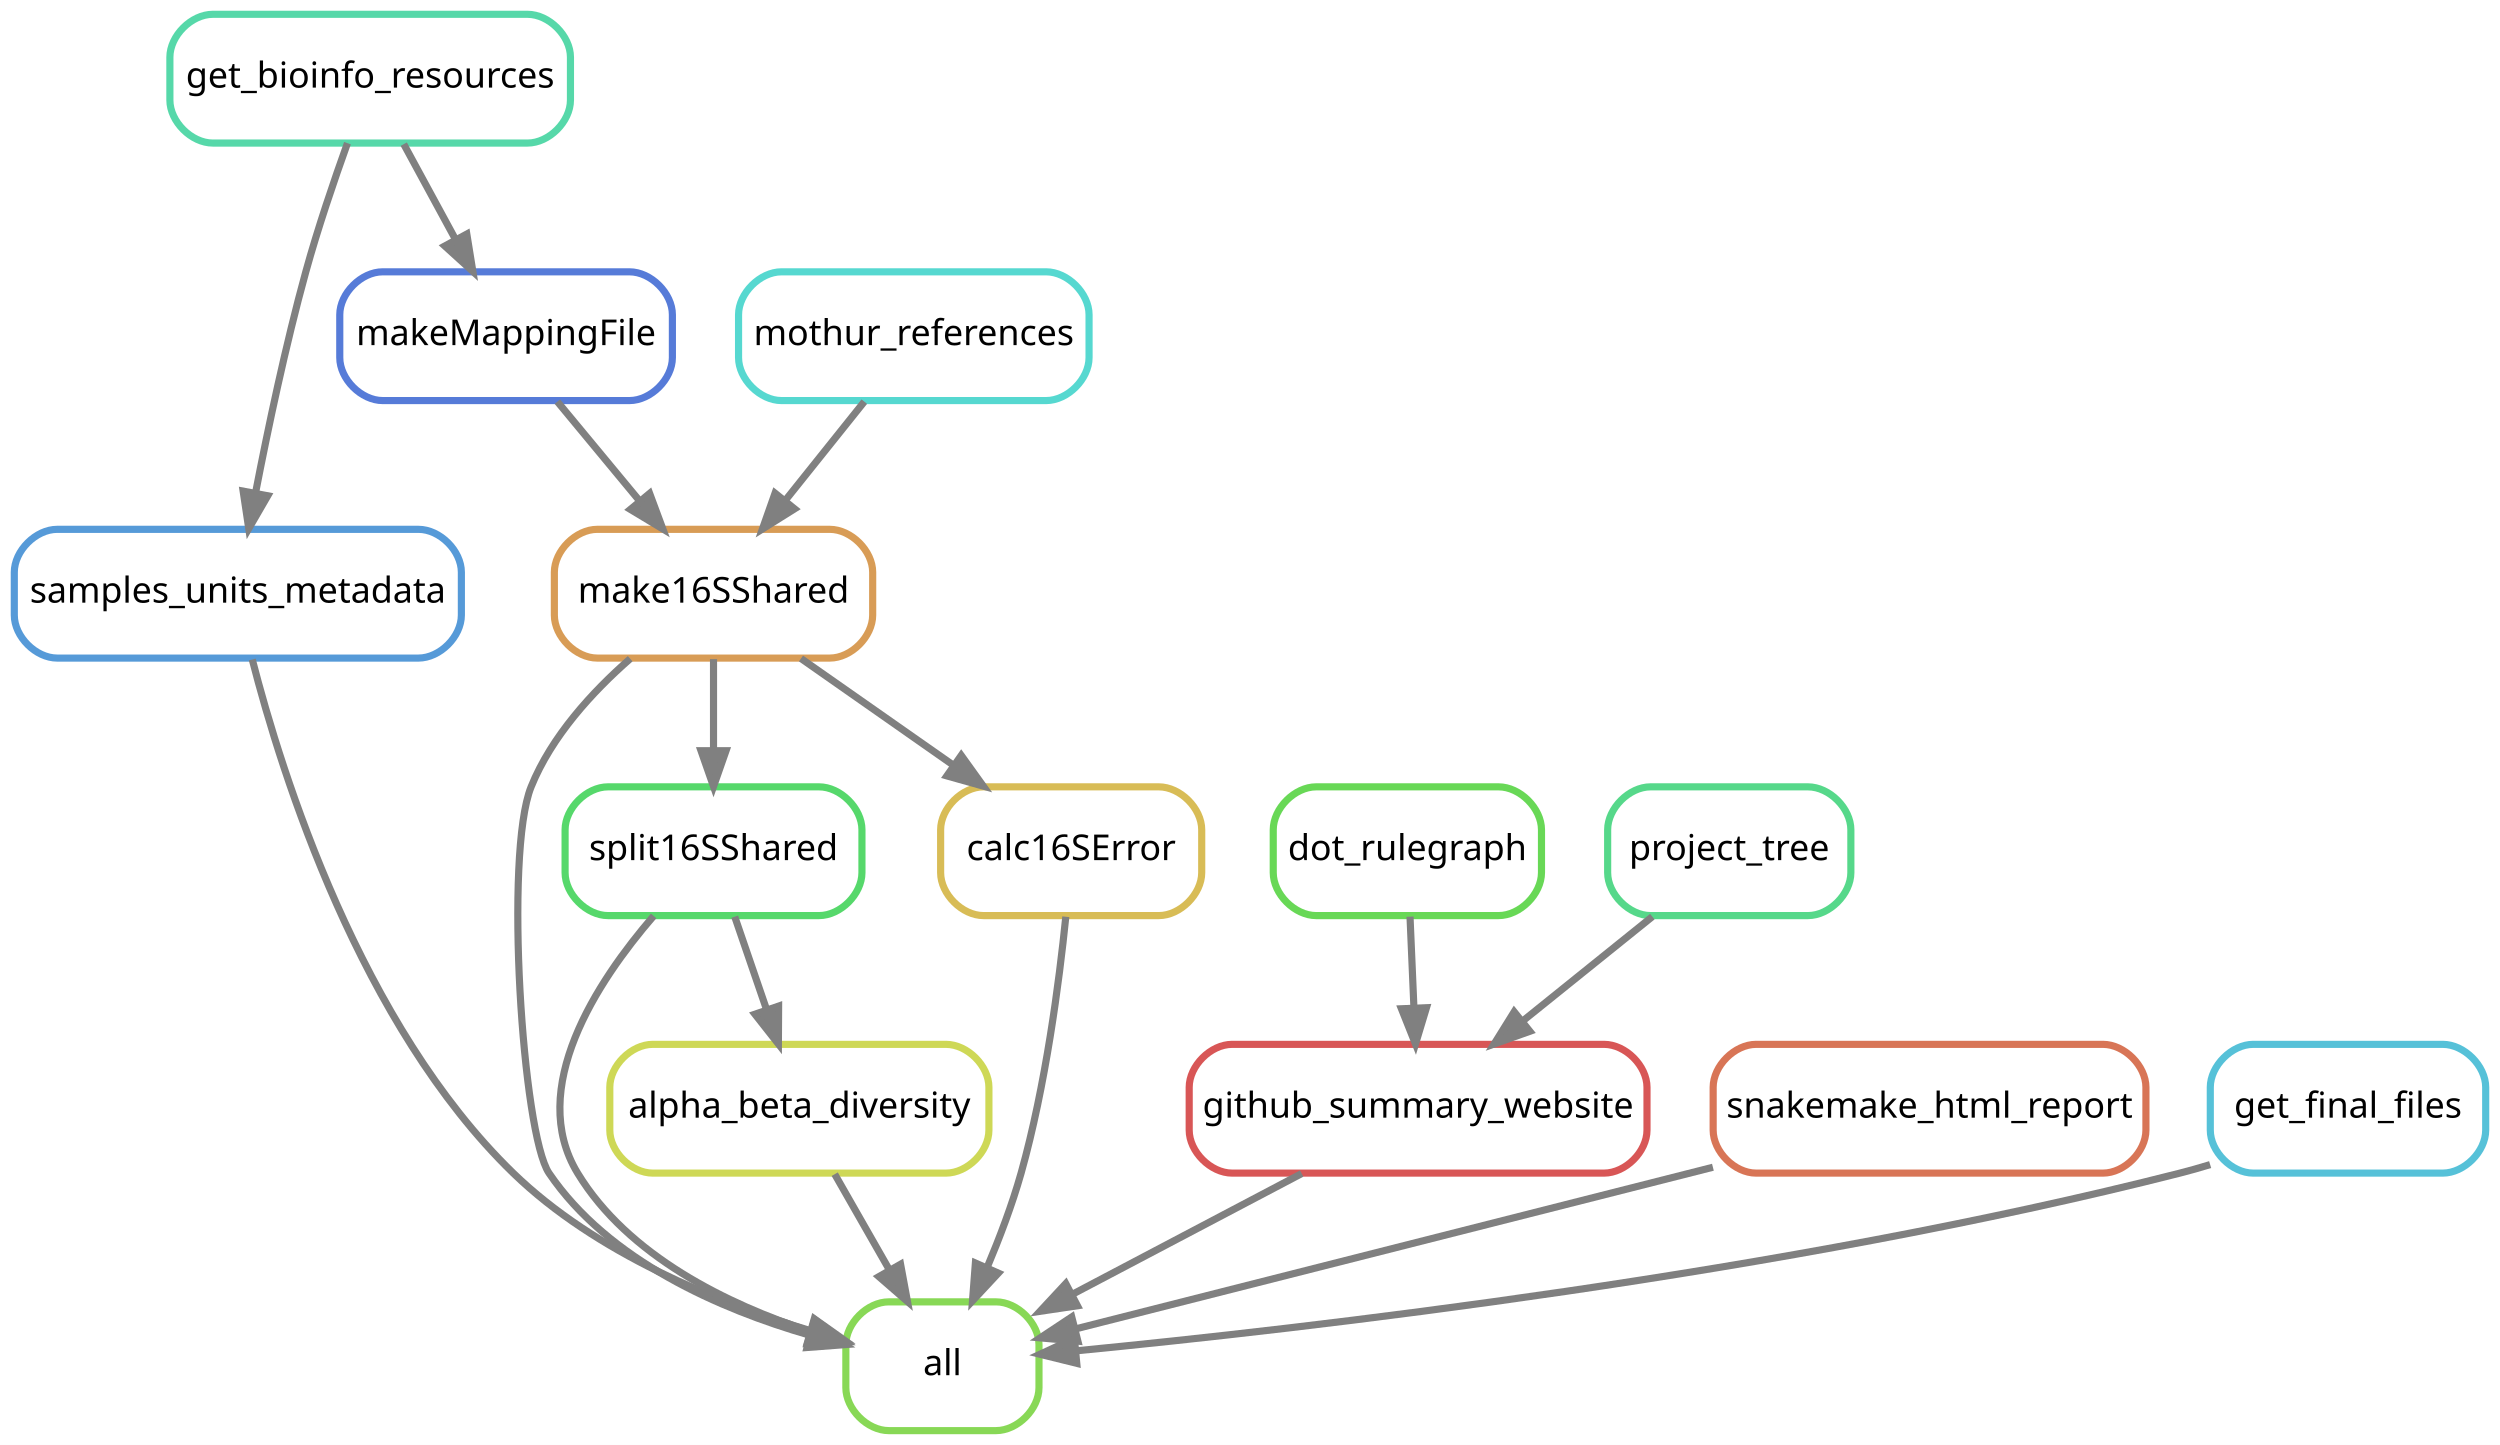
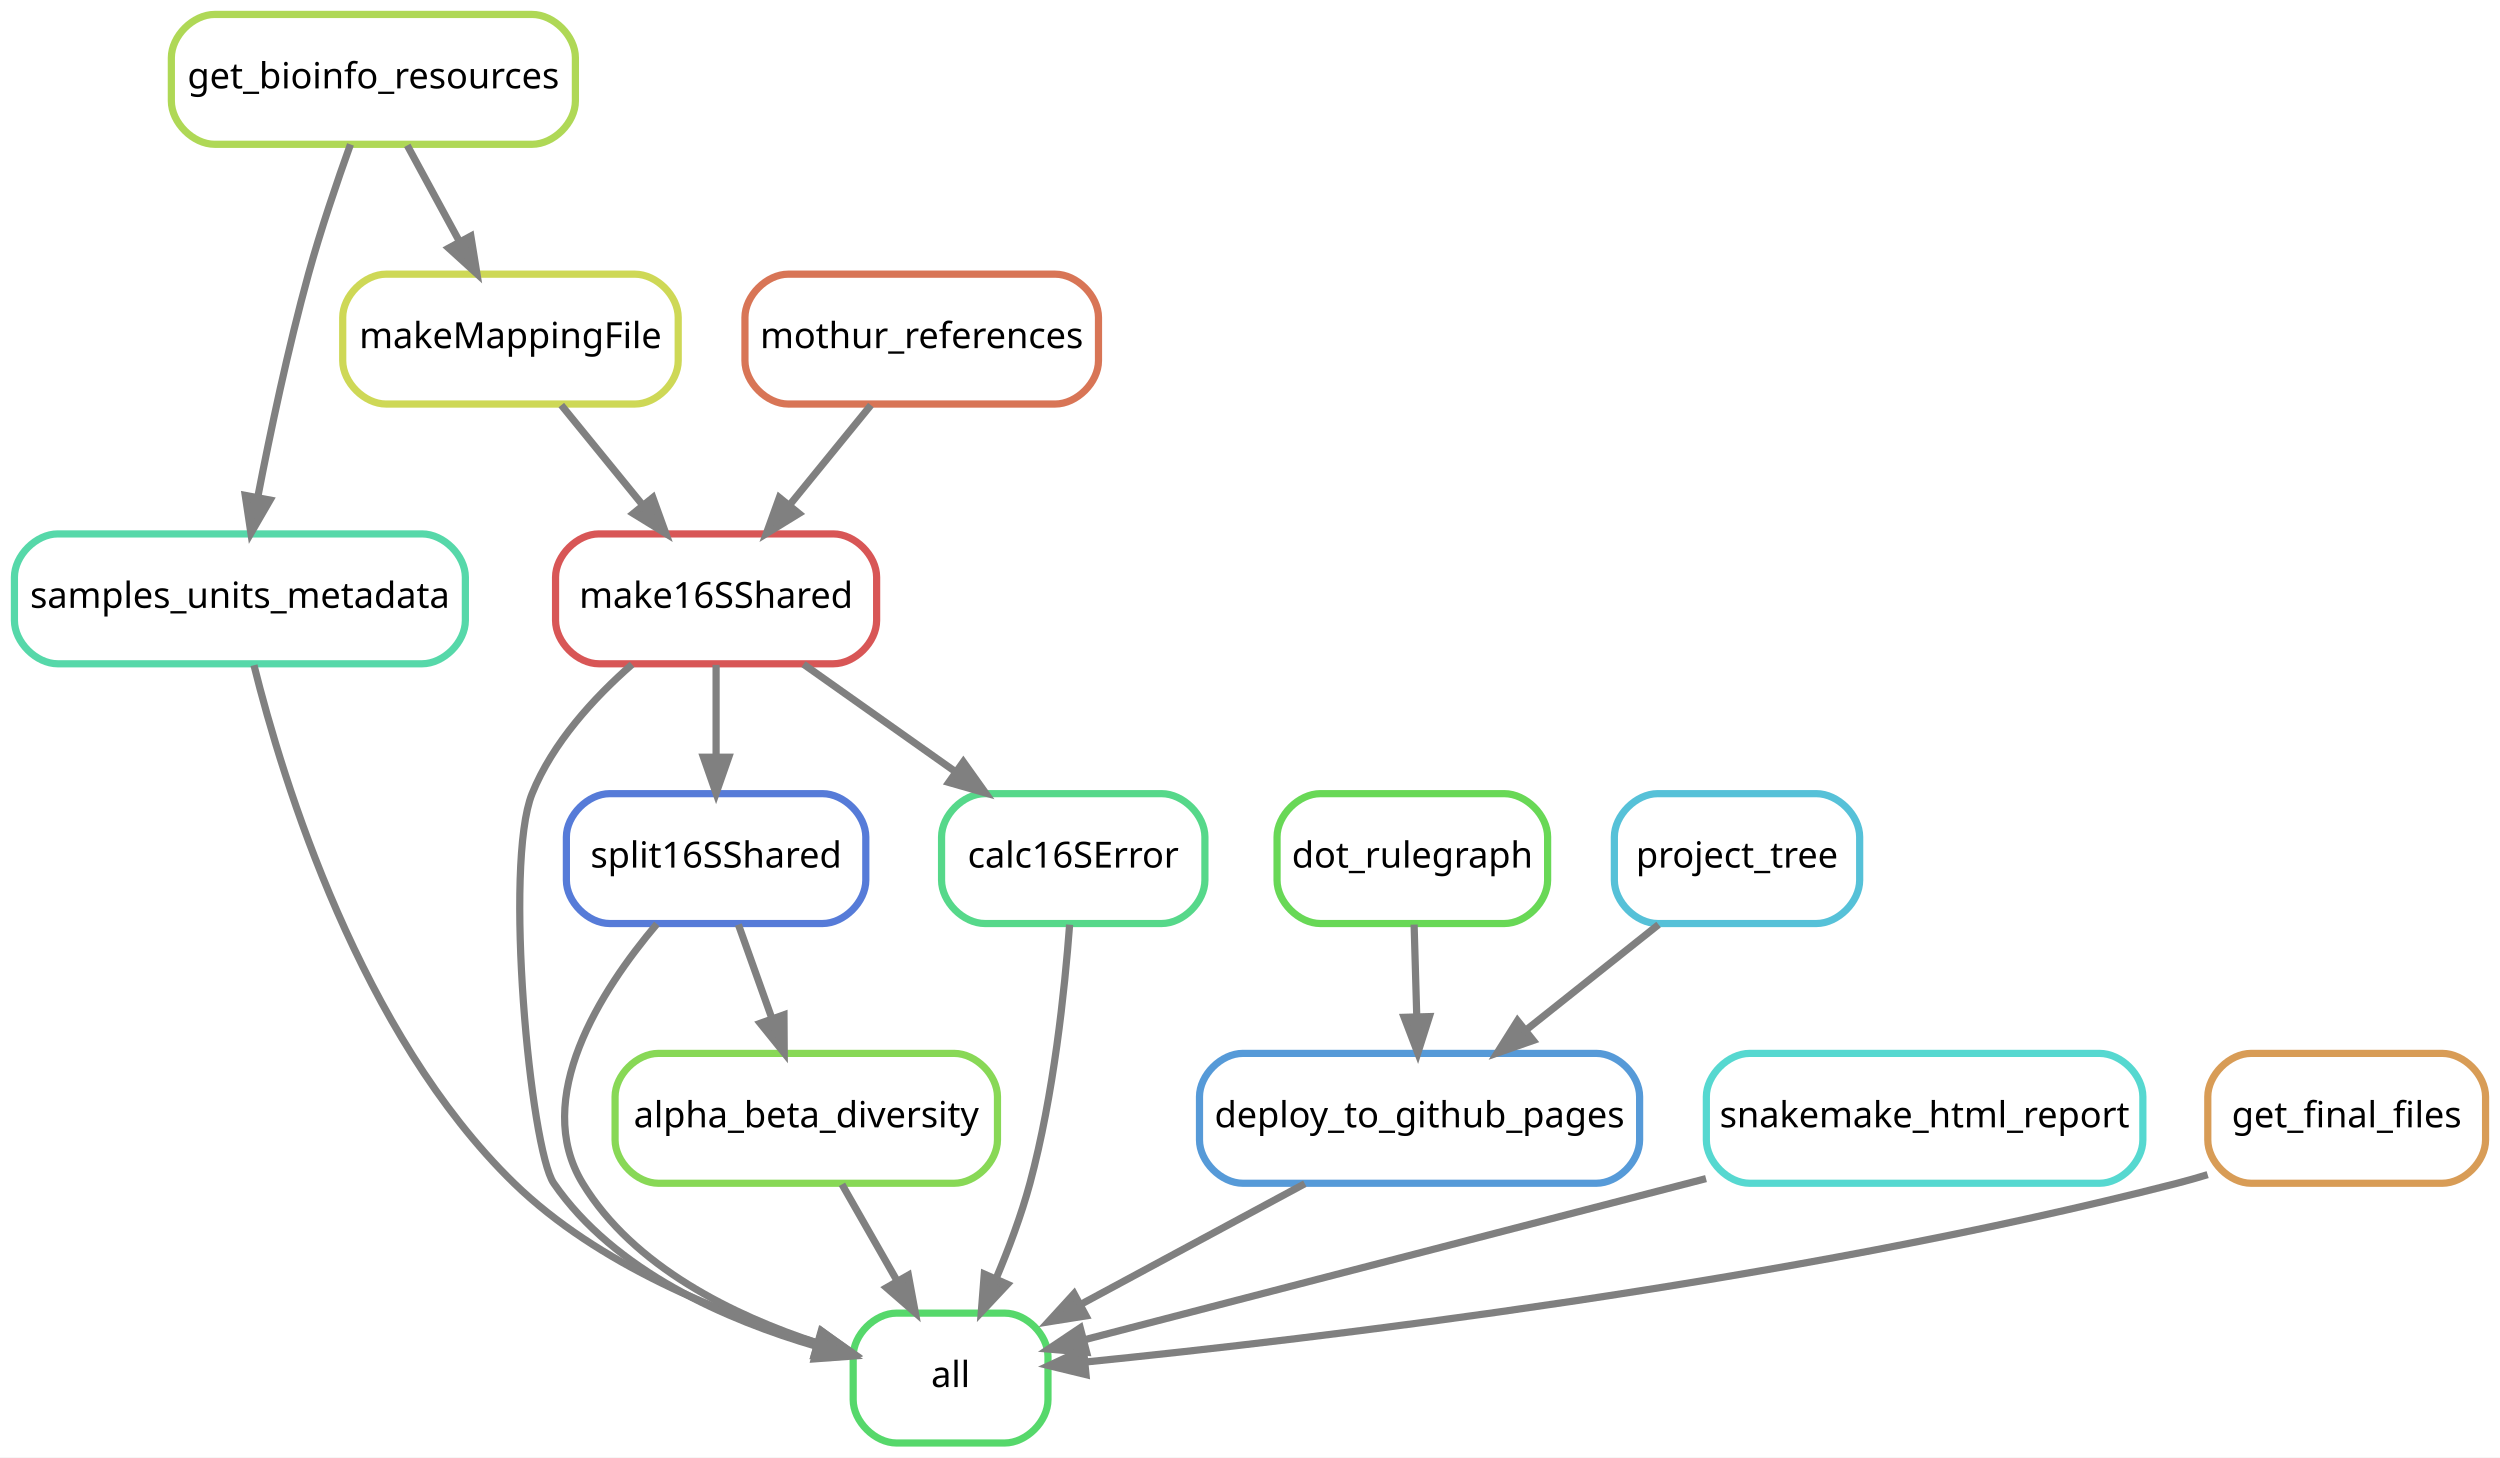
- <svg xmlns="http://www.w3.org/2000/svg" width="699pt" height="404pt" viewBox="0.00 0.00 699.00 404.00">
+ <svg xmlns="http://www.w3.org/2000/svg" width="693pt" height="404pt" viewBox="0.00 0.00 693.00 404.00">
  <g id="graph0" class="graph" transform="scale(1 1) rotate(0) translate(4 400)">
-     <polygon fill="white" stroke="none" points="-4,4 -4,-400 695,-400 695,4 -4,4" />
+     <polygon fill="white" stroke="none" points="-4,4 -4,-400 689,-400 689,4 -4,4" />
    <g id="node1" class="node">
-       <path fill="none" stroke="#88d856" stroke-width="2" d="M274.5,-36C274.5,-36 244.5,-36 244.5,-36 238.5,-36 232.5,-30 232.5,-24 232.5,-24 232.5,-12 232.5,-12 232.5,-6 238.5,0 244.5,0 244.5,0 274.5,0 274.5,0 280.5,0 286.5,-6 286.5,-12 286.5,-12 286.5,-24 286.5,-24 286.5,-30 280.5,-36 274.5,-36" />
+       <path fill="none" stroke="#56d86b" stroke-width="2" d="M274.5,-36C274.5,-36 244.5,-36 244.5,-36 238.5,-36 232.5,-30 232.5,-24 232.5,-24 232.5,-12 232.5,-12 232.5,-6 238.5,0 244.5,0 244.5,0 274.5,0 274.5,0 280.5,0 286.5,-6 286.5,-12 286.5,-12 286.5,-24 286.5,-24 286.5,-30 280.5,-36 274.5,-36" />
      <text text-anchor="middle" x="259.5" y="-15.5" font-family="sans" font-size="10.00">all</text>
    </g>
    <g id="node2" class="node">
-       <path fill="none" stroke="#569ad8" stroke-width="2" d="M113,-252C113,-252 12,-252 12,-252 6,-252 0,-246 0,-240 0,-240 0,-228 0,-228 0,-222 6,-216 12,-216 12,-216 113,-216 113,-216 119,-216 125,-222 125,-228 125,-228 125,-240 125,-240 125,-246 119,-252 113,-252" />
+       <path fill="none" stroke="#56d8a9" stroke-width="2" d="M113,-252C113,-252 12,-252 12,-252 6,-252 0,-246 0,-240 0,-240 0,-228 0,-228 0,-222 6,-216 12,-216 12,-216 113,-216 113,-216 119,-216 125,-222 125,-228 125,-228 125,-240 125,-240 125,-246 119,-252 113,-252" />
      <text text-anchor="middle" x="62.5" y="-231.5" font-family="sans" font-size="10.00">samples_units_metadata</text>
    </g>
-     <g id="edge8" class="edge">
-       <path fill="none" stroke="grey" stroke-width="2" d="M66.53,-215.61C74.84,-183.27 96.8,-113.42 139.5,-72 162.52,-49.67 196.52,-35.87 222.46,-27.97" />
-       <polygon fill="grey" stroke="grey" stroke-width="2" points="223.67,-31.26 232.31,-25.13 221.74,-24.54 223.67,-31.26" />
+     <g id="edge5" class="edge">
+       <path fill="none" stroke="grey" stroke-width="2" d="M66.4,-215.6C74.47,-183.25 95.95,-113.37 138.5,-72 161.73,-49.42 196.16,-35.62 222.36,-27.79" />
+       <polygon fill="grey" stroke="grey" stroke-width="2" points="223.64,-31.06 232.31,-24.98 221.74,-24.33 223.64,-31.06" />
    </g>
    <g id="node3" class="node">
-       <path fill="none" stroke="#56d8a9" stroke-width="2" d="M143.5,-396C143.5,-396 55.5,-396 55.5,-396 49.5,-396 43.5,-390 43.5,-384 43.5,-384 43.5,-372 43.5,-372 43.5,-366 49.5,-360 55.5,-360 55.5,-360 143.5,-360 143.5,-360 149.5,-360 155.5,-366 155.5,-372 155.5,-372 155.5,-384 155.5,-384 155.5,-390 149.5,-396 143.5,-396" />
+       <path fill="none" stroke="#afd856" stroke-width="2" d="M143.5,-396C143.5,-396 55.5,-396 55.5,-396 49.5,-396 43.5,-390 43.5,-384 43.5,-384 43.5,-372 43.5,-372 43.5,-366 49.5,-360 55.5,-360 55.5,-360 143.5,-360 143.5,-360 149.5,-360 155.5,-366 155.5,-372 155.5,-372 155.5,-384 155.5,-384 155.5,-390 149.5,-396 143.5,-396" />
      <text text-anchor="middle" x="99.5" y="-375.5" font-family="sans" font-size="10.00">get_bioinfo_resources</text>
    </g>
    <g id="edge9" class="edge">
      <path fill="none" stroke="grey" stroke-width="2" d="M93.15,-359.97C89.45,-349.66 84.86,-336.18 81.5,-324 75.87,-303.57 70.92,-280.11 67.49,-262.4" />
      <polygon fill="grey" stroke="grey" stroke-width="2" points="70.86,-261.38 65.55,-252.21 63.98,-262.68 70.86,-261.38" />
    </g>
    <g id="node5" class="node">
-       <path fill="none" stroke="#567bd8" stroke-width="2" d="M172,-324C172,-324 103,-324 103,-324 97,-324 91,-318 91,-312 91,-312 91,-300 91,-300 91,-294 97,-288 103,-288 103,-288 172,-288 172,-288 178,-288 184,-294 184,-300 184,-300 184,-312 184,-312 184,-318 178,-324 172,-324" />
+       <path fill="none" stroke="#ced856" stroke-width="2" d="M172,-324C172,-324 103,-324 103,-324 97,-324 91,-318 91,-312 91,-312 91,-300 91,-300 91,-294 97,-288 103,-288 103,-288 172,-288 172,-288 178,-288 184,-294 184,-300 184,-300 184,-312 184,-312 184,-318 178,-324 172,-324" />
      <text text-anchor="middle" x="137.5" y="-303.5" font-family="sans" font-size="10.00">makeMappingFile</text>
    </g>
    <g id="edge12" class="edge">
      <path fill="none" stroke="grey" stroke-width="2" d="M108.89,-359.7C113.26,-351.64 118.56,-341.89 123.4,-332.98" />
      <polygon fill="grey" stroke="grey" stroke-width="2" points="126.52,-334.56 128.21,-324.1 120.37,-331.22 126.52,-334.56" />
    </g>
    <g id="node4" class="node">
-       <path fill="none" stroke="#d89c56" stroke-width="2" d="M228,-252C228,-252 163,-252 163,-252 157,-252 151,-246 151,-240 151,-240 151,-228 151,-228 151,-222 157,-216 163,-216 163,-216 228,-216 228,-216 234,-216 240,-222 240,-228 240,-228 240,-240 240,-240 240,-246 234,-252 228,-252" />
-       <text text-anchor="middle" x="195.5" y="-231.5" font-family="sans" font-size="10.00">make16SShared</text>
+       <path fill="none" stroke="#d85656" stroke-width="2" d="M227,-252C227,-252 162,-252 162,-252 156,-252 150,-246 150,-240 150,-240 150,-228 150,-228 150,-222 156,-216 162,-216 162,-216 227,-216 227,-216 233,-216 239,-222 239,-228 239,-228 239,-240 239,-240 239,-246 233,-252 227,-252" />
+       <text text-anchor="middle" x="194.5" y="-231.5" font-family="sans" font-size="10.00">make16SShared</text>
    </g>
-     <g id="edge3" class="edge">
-       <path fill="none" stroke="grey" stroke-width="2" d="M172.2,-215.82C161.6,-206.54 150.18,-194.09 144.5,-180 136.93,-161.22 142.1,-82.92 149.5,-72 166.12,-47.48 197.37,-33.93 222.33,-26.69" />
-       <polygon fill="grey" stroke="grey" stroke-width="2" points="223.48,-30.01 232.23,-24.04 221.67,-23.24 223.48,-30.01" />
+     <g id="edge1" class="edge">
+       <path fill="none" stroke="grey" stroke-width="2" d="M171.2,-215.82C160.6,-206.54 149.18,-194.09 143.5,-180 135.6,-160.4 142.97,-81.49 149.5,-72 166.29,-47.59 197.53,-34.04 222.44,-26.76" />
+       <polygon fill="grey" stroke="grey" stroke-width="2" points="223.57,-30.08 232.32,-24.1 221.75,-23.32 223.57,-30.08" />
    </g>
    <g id="node7" class="node">
-       <path fill="none" stroke="#56d86b" stroke-width="2" d="M225,-180C225,-180 166,-180 166,-180 160,-180 154,-174 154,-168 154,-168 154,-156 154,-156 154,-150 160,-144 166,-144 166,-144 225,-144 225,-144 231,-144 237,-150 237,-156 237,-156 237,-168 237,-168 237,-174 231,-180 225,-180" />
-       <text text-anchor="middle" x="195.5" y="-159.5" font-family="sans" font-size="10.00">split16SShared</text>
+       <path fill="none" stroke="#567bd8" stroke-width="2" d="M224,-180C224,-180 165,-180 165,-180 159,-180 153,-174 153,-168 153,-168 153,-156 153,-156 153,-150 159,-144 165,-144 165,-144 224,-144 224,-144 230,-144 236,-150 236,-156 236,-156 236,-168 236,-168 236,-174 230,-180 224,-180" />
+       <text text-anchor="middle" x="194.5" y="-159.5" font-family="sans" font-size="10.00">split16SShared</text>
    </g>
    <g id="edge13" class="edge">
-       <path fill="none" stroke="grey" stroke-width="2" d="M195.5,-215.7C195.5,-207.98 195.5,-198.71 195.5,-190.11" />
-       <polygon fill="grey" stroke="grey" stroke-width="2" points="199,-190.1 195.5,-180.1 192,-190.1 199,-190.1" />
+       <path fill="none" stroke="grey" stroke-width="2" d="M194.5,-215.7C194.5,-207.98 194.5,-198.71 194.5,-190.11" />
+       <polygon fill="grey" stroke="grey" stroke-width="2" points="198,-190.1 194.5,-180.1 191,-190.1 198,-190.1" />
    </g>
    <g id="node9" class="node">
-       <path fill="none" stroke="#d8bc56" stroke-width="2" d="M320,-180C320,-180 271,-180 271,-180 265,-180 259,-174 259,-168 259,-168 259,-156 259,-156 259,-150 265,-144 271,-144 271,-144 320,-144 320,-144 326,-144 332,-150 332,-156 332,-156 332,-168 332,-168 332,-174 326,-180 320,-180" />
-       <text text-anchor="middle" x="295.5" y="-159.5" font-family="sans" font-size="10.00">calc16SError</text>
+       <path fill="none" stroke="#56d88a" stroke-width="2" d="M318,-180C318,-180 269,-180 269,-180 263,-180 257,-174 257,-168 257,-168 257,-156 257,-156 257,-150 263,-144 269,-144 269,-144 318,-144 318,-144 324,-144 330,-150 330,-156 330,-156 330,-168 330,-168 330,-174 324,-180 318,-180" />
+       <text text-anchor="middle" x="293.5" y="-159.5" font-family="sans" font-size="10.00">calc16SError</text>
    </g>
    <g id="edge15" class="edge">
-       <path fill="none" stroke="grey" stroke-width="2" d="M219.96,-215.88C232.8,-206.89 248.7,-195.76 262.59,-186.03" />
-       <polygon fill="grey" stroke="grey" stroke-width="2" points="264.76,-188.79 270.94,-180.19 260.74,-183.06 264.76,-188.79" />
+       <path fill="none" stroke="grey" stroke-width="2" d="M218.72,-215.88C231.42,-206.89 247.16,-195.76 260.92,-186.03" />
+       <polygon fill="grey" stroke="grey" stroke-width="2" points="263.04,-188.82 269.19,-180.19 259,-183.11 263.04,-188.82" />
+     </g>
+     <g id="edge10" class="edge">
+       <path fill="none" stroke="grey" stroke-width="2" d="M151.59,-287.7C158.42,-279.3 166.76,-269.07 174.26,-259.86" />
+       <polygon fill="grey" stroke="grey" stroke-width="2" points="176.97,-262.07 180.57,-252.1 171.54,-257.65 176.97,-262.07" />
+     </g>
+     <g id="node6" class="node">
+       <path fill="none" stroke="#d87556" stroke-width="2" d="M288.5,-324C288.5,-324 214.5,-324 214.5,-324 208.5,-324 202.5,-318 202.5,-312 202.5,-312 202.5,-300 202.5,-300 202.5,-294 208.5,-288 214.5,-288 214.5,-288 288.5,-288 288.5,-288 294.5,-288 300.5,-294 300.5,-300 300.5,-300 300.5,-312 300.5,-312 300.5,-318 294.5,-324 288.5,-324" />
+       <text text-anchor="middle" x="251.5" y="-303.5" font-family="sans" font-size="10.00">mothur_references</text>
    </g>
    <g id="edge11" class="edge">
-       <path fill="none" stroke="grey" stroke-width="2" d="M151.84,-287.7C158.79,-279.3 167.27,-269.07 174.9,-259.86" />
-       <polygon fill="grey" stroke="grey" stroke-width="2" points="177.64,-262.04 181.33,-252.1 172.25,-257.57 177.64,-262.04" />
+       <path fill="none" stroke="grey" stroke-width="2" d="M237.41,-287.7C230.58,-279.3 222.24,-269.07 214.74,-259.86" />
+       <polygon fill="grey" stroke="grey" stroke-width="2" points="217.46,-257.65 208.43,-252.1 212.03,-262.07 217.46,-257.65" />
    </g>
-     <g id="node6" class="node">
-       <path fill="none" stroke="#56d8d0" stroke-width="2" d="M288.5,-324C288.5,-324 214.5,-324 214.5,-324 208.5,-324 202.5,-318 202.5,-312 202.5,-312 202.5,-300 202.5,-300 202.5,-294 208.5,-288 214.5,-288 214.5,-288 288.5,-288 288.5,-288 294.5,-288 300.5,-294 300.5,-300 300.5,-300 300.5,-312 300.5,-312 300.5,-318 294.5,-324 288.5,-324" />
-       <text text-anchor="middle" x="251.5" y="-303.5" font-family="sans" font-size="10.00">mothur_references</text>
-     </g>
-     <g id="edge10" class="edge">
-       <path fill="none" stroke="grey" stroke-width="2" d="M237.66,-287.7C231.01,-279.39 222.92,-269.28 215.61,-260.14" />
-       <polygon fill="grey" stroke="grey" stroke-width="2" points="218.16,-257.73 209.18,-252.1 212.7,-262.1 218.16,-257.73" />
-     </g>
-     <g id="edge6" class="edge">
-       <path fill="none" stroke="grey" stroke-width="2" d="M178.76,-143.9C162.82,-125.45 143.2,-95.55 157.5,-72 171.58,-48.82 199.45,-35.32 222.51,-27.75" />
+     <g id="edge8" class="edge">
+       <path fill="none" stroke="grey" stroke-width="2" d="M178.08,-143.87C162.45,-125.38 143.25,-95.46 157.5,-72 171.58,-48.82 199.45,-35.32 222.51,-27.75" />
      <polygon fill="grey" stroke="grey" stroke-width="2" points="223.81,-31.01 232.37,-24.76 221.78,-24.31 223.81,-31.01" />
    </g>
    <g id="node8" class="node">
-       <path fill="none" stroke="#ced856" stroke-width="2" d="M260.5,-108C260.5,-108 178.5,-108 178.5,-108 172.5,-108 166.5,-102 166.5,-96 166.5,-96 166.5,-84 166.5,-84 166.5,-78 172.5,-72 178.5,-72 178.5,-72 260.5,-72 260.5,-72 266.5,-72 272.5,-78 272.5,-84 272.5,-84 272.5,-96 272.5,-96 272.5,-102 266.5,-108 260.5,-108" />
+       <path fill="none" stroke="#88d856" stroke-width="2" d="M260.5,-108C260.5,-108 178.5,-108 178.5,-108 172.5,-108 166.5,-102 166.5,-96 166.5,-96 166.5,-84 166.5,-84 166.5,-78 172.5,-72 178.5,-72 178.5,-72 260.5,-72 260.5,-72 266.5,-72 272.5,-78 272.5,-84 272.5,-84 272.5,-96 272.5,-96 272.5,-102 266.5,-108 260.5,-108" />
      <text text-anchor="middle" x="219.5" y="-87.5" font-family="sans" font-size="10.00">alpha_beta_diversity</text>
    </g>
    <g id="edge14" class="edge">
-       <path fill="none" stroke="grey" stroke-width="2" d="M201.43,-143.7C204.11,-135.9 207.33,-126.51 210.3,-117.83" />
-       <polygon fill="grey" stroke="grey" stroke-width="2" points="213.7,-118.7 213.64,-108.1 207.08,-116.43 213.7,-118.7" />
+       <path fill="none" stroke="grey" stroke-width="2" d="M200.68,-143.7C203.5,-135.81 206.89,-126.3 210.02,-117.55" />
+       <polygon fill="grey" stroke="grey" stroke-width="2" points="213.32,-118.7 213.39,-108.1 206.73,-116.34 213.32,-118.7" />
    </g>
-     <g id="edge5" class="edge">
+     <g id="edge3" class="edge">
      <path fill="none" stroke="grey" stroke-width="2" d="M229.39,-71.7C233.99,-63.64 239.56,-53.89 244.65,-44.98" />
      <polygon fill="grey" stroke="grey" stroke-width="2" points="247.8,-46.52 249.73,-36.1 241.73,-43.05 247.8,-46.52" />
    </g>
    <g id="edge4" class="edge">
-       <path fill="none" stroke="grey" stroke-width="2" d="M294,-143.68C292.15,-125.55 288.37,-96.39 281.5,-72 279.01,-63.18 275.47,-53.85 271.96,-45.52" />
-       <polygon fill="grey" stroke="grey" stroke-width="2" points="275.13,-44.04 267.91,-36.29 268.72,-46.86 275.13,-44.04" />
+       <path fill="none" stroke="grey" stroke-width="2" d="M292.5,-143.68C291.14,-125.55 288.08,-96.38 281.5,-72 279.11,-63.15 275.6,-53.82 272.08,-45.49" />
+       <polygon fill="grey" stroke="grey" stroke-width="2" points="275.25,-44 268.01,-36.27 268.84,-46.83 275.25,-44" />
    </g>
    <g id="node10" class="node">
-       <path fill="none" stroke="#d85656" stroke-width="2" d="M444.5,-108C444.5,-108 340.5,-108 340.5,-108 334.5,-108 328.5,-102 328.5,-96 328.5,-96 328.5,-84 328.5,-84 328.5,-78 334.5,-72 340.5,-72 340.5,-72 444.5,-72 444.5,-72 450.5,-72 456.5,-78 456.5,-84 456.5,-84 456.5,-96 456.5,-96 456.5,-102 450.5,-108 444.5,-108" />
-       <text text-anchor="middle" x="392.5" y="-87.5" font-family="sans" font-size="10.00">github_summary_website</text>
+       <path fill="none" stroke="#569ad8" stroke-width="2" d="M438.5,-108C438.5,-108 340.5,-108 340.5,-108 334.5,-108 328.5,-102 328.5,-96 328.5,-96 328.5,-84 328.5,-84 328.5,-78 334.5,-72 340.5,-72 340.5,-72 438.5,-72 438.5,-72 444.5,-72 450.5,-78 450.5,-84 450.5,-84 450.5,-96 450.5,-96 450.5,-102 444.5,-108 438.5,-108" />
+       <text text-anchor="middle" x="389.5" y="-87.5" font-family="sans" font-size="10.00">deploy_to_github_pages</text>
    </g>
-     <g id="edge1" class="edge">
-       <path fill="none" stroke="grey" stroke-width="2" d="M359.96,-71.88C340.49,-61.63 315.71,-48.58 295.63,-38.01" />
-       <polygon fill="grey" stroke="grey" stroke-width="2" points="297.25,-34.91 286.77,-33.35 293.99,-41.11 297.25,-34.91" />
+     <g id="edge7" class="edge">
+       <path fill="none" stroke="grey" stroke-width="2" d="M357.7,-71.88C338.88,-61.74 314.99,-48.88 295.48,-38.37" />
+       <polygon fill="grey" stroke="grey" stroke-width="2" points="297.04,-35.24 286.58,-33.58 293.73,-41.4 297.04,-35.24" />
    </g>
    <g id="node11" class="node">
-       <path fill="none" stroke="#68d856" stroke-width="2" d="M415,-180C415,-180 364,-180 364,-180 358,-180 352,-174 352,-168 352,-168 352,-156 352,-156 352,-150 358,-144 364,-144 364,-144 415,-144 415,-144 421,-144 427,-150 427,-156 427,-156 427,-168 427,-168 427,-174 421,-180 415,-180" />
-       <text text-anchor="middle" x="389.5" y="-159.5" font-family="sans" font-size="10.00">dot_rulegraph</text>
+       <path fill="none" stroke="#68d856" stroke-width="2" d="M413,-180C413,-180 362,-180 362,-180 356,-180 350,-174 350,-168 350,-168 350,-156 350,-156 350,-150 356,-144 362,-144 362,-144 413,-144 413,-144 419,-144 425,-150 425,-156 425,-156 425,-168 425,-168 425,-174 419,-180 413,-180" />
+       <text text-anchor="middle" x="387.5" y="-159.5" font-family="sans" font-size="10.00">dot_rulegraph</text>
+     </g>
+     <g id="edge17" class="edge">
+       <path fill="none" stroke="grey" stroke-width="2" d="M387.99,-143.7C388.21,-135.98 388.48,-126.71 388.73,-118.11" />
+       <polygon fill="grey" stroke="grey" stroke-width="2" points="392.22,-118.2 389.01,-108.1 385.23,-118 392.22,-118.2" />
+     </g>
+     <g id="node12" class="node">
+       <path fill="none" stroke="#56c1d8" stroke-width="2" d="M499.5,-180C499.5,-180 455.5,-180 455.5,-180 449.5,-180 443.5,-174 443.5,-168 443.5,-168 443.5,-156 443.5,-156 443.5,-150 449.5,-144 455.5,-144 455.5,-144 499.5,-144 499.5,-144 505.5,-144 511.5,-150 511.5,-156 511.5,-156 511.5,-168 511.5,-168 511.5,-174 505.5,-180 499.5,-180" />
+       <text text-anchor="middle" x="477.5" y="-159.5" font-family="sans" font-size="10.00">project_tree</text>
    </g>
    <g id="edge16" class="edge">
-       <path fill="none" stroke="grey" stroke-width="2" d="M390.24,-143.7C390.57,-135.98 390.97,-126.71 391.34,-118.11" />
-       <polygon fill="grey" stroke="grey" stroke-width="2" points="394.84,-118.25 391.77,-108.1 387.84,-117.95 394.84,-118.25" />
-     </g>
-     <g id="node12" class="node">
-       <path fill="none" stroke="#56d88a" stroke-width="2" d="M501.5,-180C501.5,-180 457.5,-180 457.5,-180 451.5,-180 445.5,-174 445.5,-168 445.5,-168 445.5,-156 445.5,-156 445.5,-150 451.5,-144 457.5,-144 457.5,-144 501.5,-144 501.5,-144 507.5,-144 513.5,-150 513.5,-156 513.5,-156 513.5,-168 513.5,-168 513.5,-174 507.5,-180 501.5,-180" />
-       <text text-anchor="middle" x="479.5" y="-159.5" font-family="sans" font-size="10.00">project_tree</text>
-     </g>
-     <g id="edge17" class="edge">
-       <path fill="none" stroke="grey" stroke-width="2" d="M457.99,-143.7C447.04,-134.88 433.55,-124.03 421.68,-114.47" />
-       <polygon fill="grey" stroke="grey" stroke-width="2" points="423.74,-111.65 413.76,-108.1 419.36,-117.1 423.74,-111.65" />
+       <path fill="none" stroke="grey" stroke-width="2" d="M455.75,-143.7C444.66,-134.88 431.03,-124.03 419.01,-114.47" />
+       <polygon fill="grey" stroke="grey" stroke-width="2" points="421.01,-111.59 411,-108.1 416.65,-117.07 421.01,-111.59" />
    </g>
    <g id="node13" class="node">
-       <path fill="none" stroke="#d87556" stroke-width="2" d="M584,-108C584,-108 487,-108 487,-108 481,-108 475,-102 475,-96 475,-96 475,-84 475,-84 475,-78 481,-72 487,-72 487,-72 584,-72 584,-72 590,-72 596,-78 596,-84 596,-84 596,-96 596,-96 596,-102 590,-108 584,-108" />
-       <text text-anchor="middle" x="535.5" y="-87.5" font-family="sans" font-size="10.00">snakemake_html_report</text>
+       <path fill="none" stroke="#56d8d0" stroke-width="2" d="M578,-108C578,-108 481,-108 481,-108 475,-108 469,-102 469,-96 469,-96 469,-84 469,-84 469,-78 475,-72 481,-72 481,-72 578,-72 578,-72 584,-72 590,-78 590,-84 590,-84 590,-96 590,-96 590,-102 584,-108 578,-108" />
+       <text text-anchor="middle" x="529.5" y="-87.5" font-family="sans" font-size="10.00">snakemake_html_report</text>
+     </g>
+     <g id="edge6" class="edge">
+       <path fill="none" stroke="grey" stroke-width="2" d="M468.91,-73.29C415.97,-59.57 340.83,-40.09 296.43,-28.58" />
+       <polygon fill="grey" stroke="grey" stroke-width="2" points="297.2,-25.16 286.64,-26.04 295.44,-31.93 297.2,-25.16" />
+     </g>
+     <g id="node14" class="node">
+       <path fill="none" stroke="#d89c56" stroke-width="2" d="M673,-108C673,-108 620,-108 620,-108 614,-108 608,-102 608,-96 608,-96 608,-84 608,-84 608,-78 614,-72 620,-72 620,-72 673,-72 673,-72 679,-72 685,-78 685,-84 685,-84 685,-96 685,-96 685,-102 679,-108 673,-108" />
+       <text text-anchor="middle" x="646.5" y="-87.5" font-family="sans" font-size="10.00">get_final_files</text>
    </g>
    <g id="edge2" class="edge">
-       <path fill="none" stroke="grey" stroke-width="2" d="M474.93,-73.64C420.49,-59.83 342.29,-40 296.61,-28.41" />
-       <polygon fill="grey" stroke="grey" stroke-width="2" points="297.38,-25 286.83,-25.93 295.66,-31.78 297.38,-25" />
-     </g>
-     <g id="node14" class="node">
-       <path fill="none" stroke="#56c1d8" stroke-width="2" d="M679,-108C679,-108 626,-108 626,-108 620,-108 614,-102 614,-96 614,-96 614,-84 614,-84 614,-78 620,-72 626,-72 626,-72 679,-72 679,-72 685,-72 691,-78 691,-84 691,-84 691,-96 691,-96 691,-102 685,-108 679,-108" />
-       <text text-anchor="middle" x="652.5" y="-87.5" font-family="sans" font-size="10.00">get_final_files</text>
-     </g>
-     <g id="edge7" class="edge">
-       <path fill="none" stroke="grey" stroke-width="2" d="M613.96,-74.38C611.12,-73.51 608.27,-72.71 605.5,-72 495.05,-43.85 360.72,-28.5 296.78,-22.3" />
-       <polygon fill="grey" stroke="grey" stroke-width="2" points="297.06,-18.81 286.78,-21.35 296.4,-25.78 297.06,-18.81" />
+       <path fill="none" stroke="grey" stroke-width="2" d="M607.96,-74.39C605.11,-73.52 602.27,-72.71 599.5,-72 491.46,-44.31 360.17,-28.82 297,-22.46" />
+       <polygon fill="grey" stroke="grey" stroke-width="2" points="297.04,-18.95 286.74,-21.45 296.35,-25.92 297.04,-18.95" />
    </g>
  </g>
</svg>
